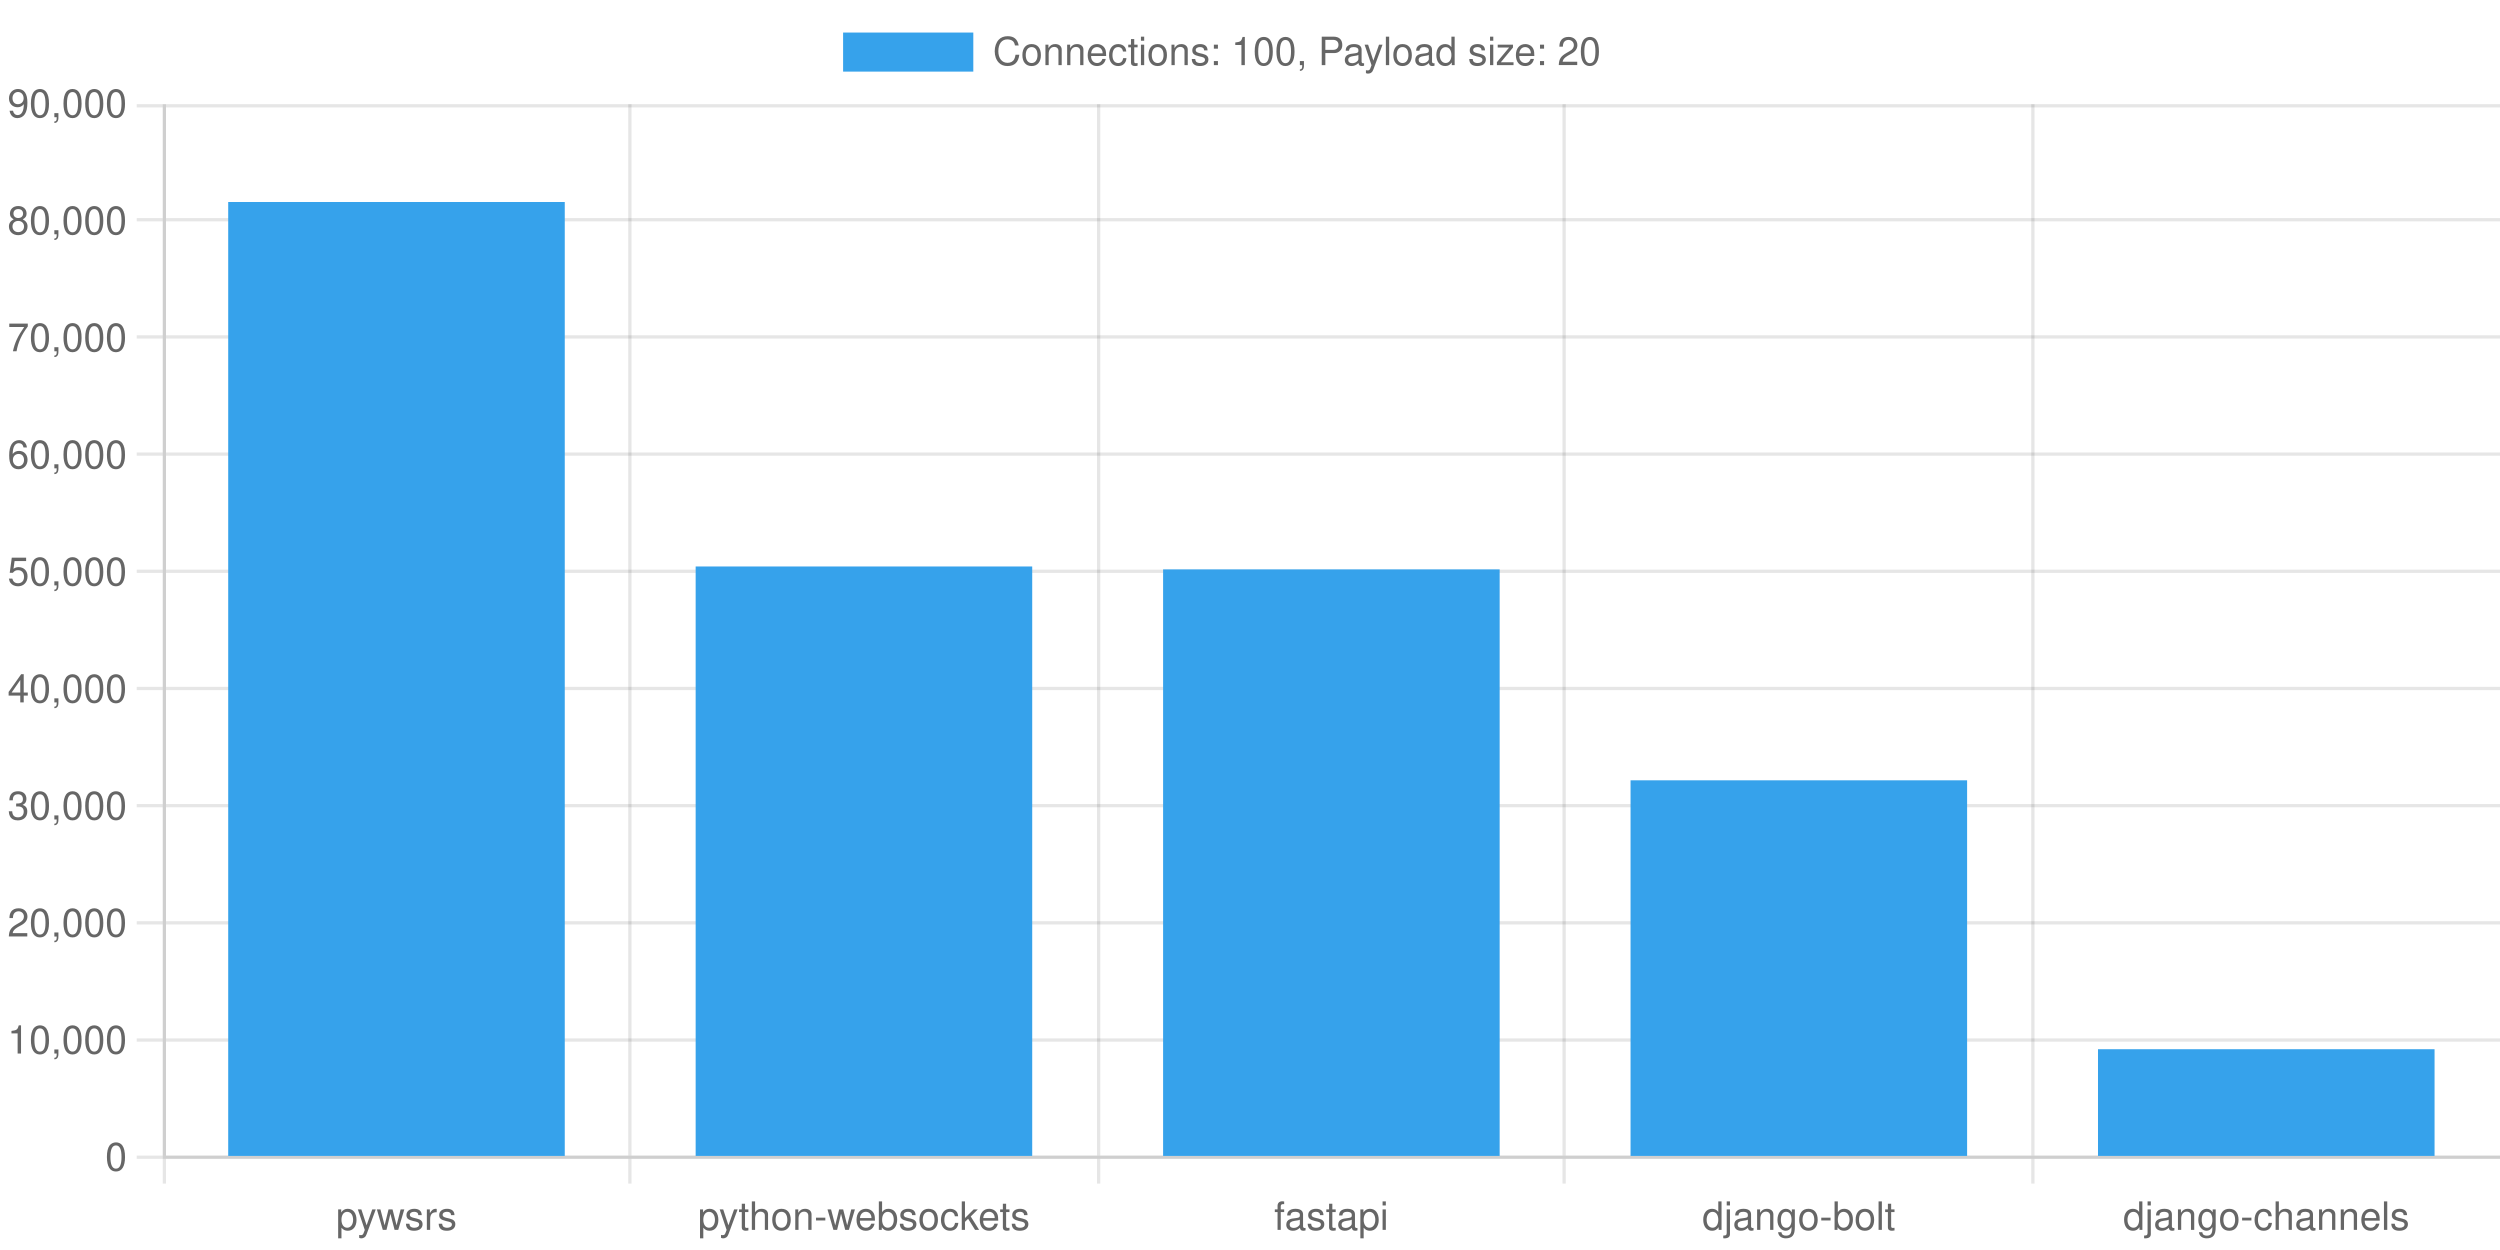
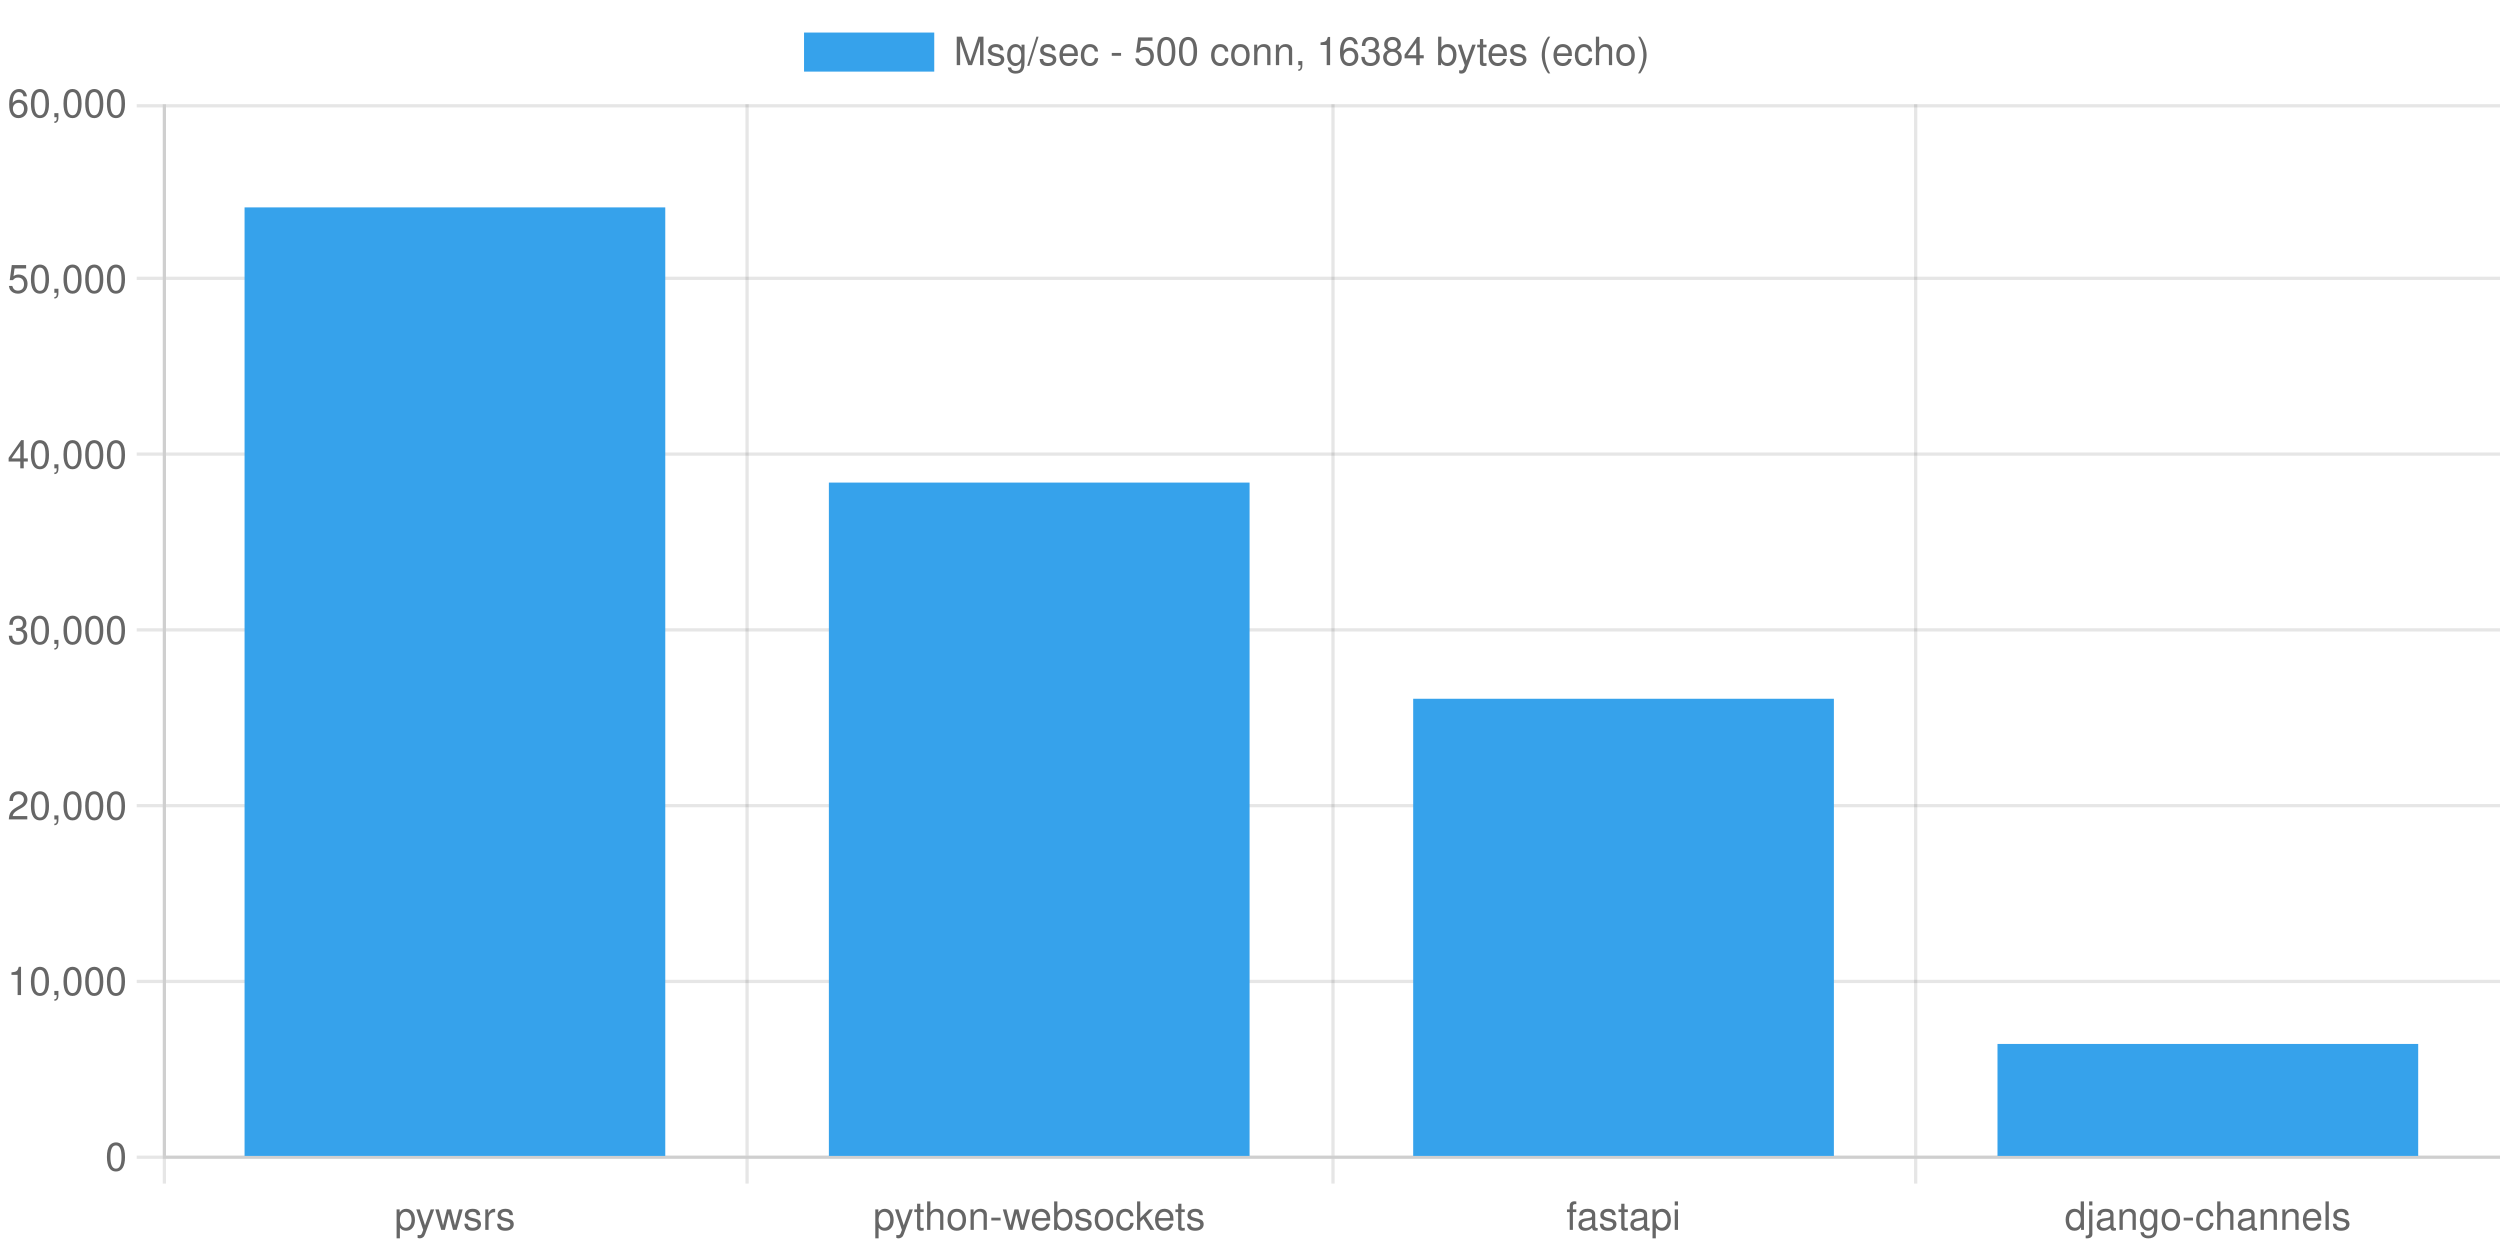
<svg xmlns="http://www.w3.org/2000/svg" version="1.1" width="768px" height="384px" viewBox="0 0 768 384">
  <defs>
    <clipPath id="clip-1" fill-rule="nonzero">
      <path d="M 0,0 L 0,32 768,32 768,0 Z" />
    </clipPath>
    <clipPath id="clip-2" fill-rule="nonzero">
      <path d="M 0,355.6 L 0,384 768,384 768,355.6 Z" />
    </clipPath>
    <clipPath id="clip-3" fill-rule="nonzero">
      <path d="M 0,0 L 0,384 50,384 50,0 Z" />
    </clipPath>
    <clipPath id="clip-4" fill-rule="nonzero">
      <path d="M 50,32 L 50,355.6 768,355.6 768,32 Z" />
    </clipPath>
  </defs>
  <g stroke="none" fill="transparent" fill-rule="nonzero" fill-opacity="1">
    <rect x="0" y="0" width="768" height="384" transform="matrix(1 0 0 1 0 0)" />
  </g>
  <g stroke="rgb(0,0,0)" stroke-width="1" stroke-linecap="butt" stroke-linejoin="miter" stroke-miterlimit="4" stroke-opacity="0.1" fill="none">
    <path d="M 50.5,32 L 50.5,355" />
  </g>
  <g stroke="rgb(0,0,0)" stroke-width="1" stroke-linecap="butt" stroke-linejoin="miter" stroke-miterlimit="4" stroke-opacity="0.1" fill="none">
    <path d="M 50.5,356 L 50.5,363.6" />
  </g>
  <g stroke="rgb(0,0,0)" stroke-width="1" stroke-linecap="butt" stroke-linejoin="miter" stroke-miterlimit="4" stroke-opacity="0.1" fill="none">
-     <path d="M 193.5,32 L 193.5,355" />
+     <path d="M 229.5,32 L 229.5,355" />
  </g>
  <g stroke="rgb(0,0,0)" stroke-width="1" stroke-linecap="butt" stroke-linejoin="miter" stroke-miterlimit="4" stroke-opacity="0.1" fill="none">
-     <path d="M 193.5,356 L 193.5,363.6" />
+     <path d="M 229.5,356 L 229.5,363.6" />
  </g>
  <g stroke="rgb(0,0,0)" stroke-width="1" stroke-linecap="butt" stroke-linejoin="miter" stroke-miterlimit="4" stroke-opacity="0.1" fill="none">
-     <path d="M 337.5,32 L 337.5,355" />
+     <path d="M 409.5,32 L 409.5,355" />
  </g>
  <g stroke="rgb(0,0,0)" stroke-width="1" stroke-linecap="butt" stroke-linejoin="miter" stroke-miterlimit="4" stroke-opacity="0.1" fill="none">
-     <path d="M 337.5,356 L 337.5,363.6" />
+     <path d="M 409.5,356 L 409.5,363.6" />
  </g>
  <g stroke="rgb(0,0,0)" stroke-width="1" stroke-linecap="butt" stroke-linejoin="miter" stroke-miterlimit="4" stroke-opacity="0.1" fill="none">
-     <path d="M 480.5,32 L 480.5,355" />
+     <path d="M 588.5,32 L 588.5,355" />
  </g>
  <g stroke="rgb(0,0,0)" stroke-width="1" stroke-linecap="butt" stroke-linejoin="miter" stroke-miterlimit="4" stroke-opacity="0.1" fill="none">
-     <path d="M 480.5,356 L 480.5,363.6" />
-   </g>
-   <g stroke="rgb(0,0,0)" stroke-width="1" stroke-linecap="butt" stroke-linejoin="miter" stroke-miterlimit="4" stroke-opacity="0.1" fill="none">
-     <path d="M 624.5,32 L 624.5,355" />
-   </g>
-   <g stroke="rgb(0,0,0)" stroke-width="1" stroke-linecap="butt" stroke-linejoin="miter" stroke-miterlimit="4" stroke-opacity="0.1" fill="none">
-     <path d="M 624.5,356 L 624.5,363.6" />
+     <path d="M 588.5,356 L 588.5,363.6" />
  </g>
  <g stroke="rgb(0,0,0)" stroke-width="1" stroke-linecap="butt" stroke-linejoin="miter" stroke-miterlimit="4" stroke-opacity="0.1" fill="none">
    <path d="M 768.5,32 L 768.5,355" />
  </g>
  <g stroke="rgb(0,0,0)" stroke-width="1" stroke-linecap="butt" stroke-linejoin="miter" stroke-miterlimit="4" stroke-opacity="0.1" fill="none">
    <path d="M 768.5,356 L 768.5,363.6" />
  </g>
  <g stroke="rgb(0,0,0)" stroke-width="1" stroke-linecap="butt" stroke-linejoin="miter" stroke-miterlimit="4" stroke-opacity="0.1" fill="none">
    <path d="M 51,355.5 L 768,355.5" />
  </g>
  <g stroke="rgb(0,0,0)" stroke-width="1" stroke-linecap="butt" stroke-linejoin="miter" stroke-miterlimit="4" stroke-opacity="0.1" fill="none">
    <path d="M 42,355.5 L 50,355.5" />
  </g>
  <g stroke="rgb(0,0,0)" stroke-width="1" stroke-linecap="butt" stroke-linejoin="miter" stroke-miterlimit="4" stroke-opacity="0.1" fill="none">
-     <path d="M 51,319.5 L 768,319.5" />
+     <path d="M 51,301.5 L 768,301.5" />
  </g>
  <g stroke="rgb(0,0,0)" stroke-width="1" stroke-linecap="butt" stroke-linejoin="miter" stroke-miterlimit="4" stroke-opacity="0.1" fill="none">
-     <path d="M 42,319.5 L 50,319.5" />
-   </g>
-   <g stroke="rgb(0,0,0)" stroke-width="1" stroke-linecap="butt" stroke-linejoin="miter" stroke-miterlimit="4" stroke-opacity="0.1" fill="none">
-     <path d="M 51,283.5 L 768,283.5" />
-   </g>
-   <g stroke="rgb(0,0,0)" stroke-width="1" stroke-linecap="butt" stroke-linejoin="miter" stroke-miterlimit="4" stroke-opacity="0.1" fill="none">
-     <path d="M 42,283.5 L 50,283.5" />
+     <path d="M 42,301.5 L 50,301.5" />
  </g>
  <g stroke="rgb(0,0,0)" stroke-width="1" stroke-linecap="butt" stroke-linejoin="miter" stroke-miterlimit="4" stroke-opacity="0.1" fill="none">
    <path d="M 51,247.5 L 768,247.5" />
  </g>
  <g stroke="rgb(0,0,0)" stroke-width="1" stroke-linecap="butt" stroke-linejoin="miter" stroke-miterlimit="4" stroke-opacity="0.1" fill="none">
    <path d="M 42,247.5 L 50,247.5" />
  </g>
  <g stroke="rgb(0,0,0)" stroke-width="1" stroke-linecap="butt" stroke-linejoin="miter" stroke-miterlimit="4" stroke-opacity="0.1" fill="none">
-     <path d="M 51,211.5 L 768,211.5" />
+     <path d="M 51,193.5 L 768,193.5" />
  </g>
  <g stroke="rgb(0,0,0)" stroke-width="1" stroke-linecap="butt" stroke-linejoin="miter" stroke-miterlimit="4" stroke-opacity="0.1" fill="none">
-     <path d="M 42,211.5 L 50,211.5" />
-   </g>
-   <g stroke="rgb(0,0,0)" stroke-width="1" stroke-linecap="butt" stroke-linejoin="miter" stroke-miterlimit="4" stroke-opacity="0.1" fill="none">
-     <path d="M 51,175.5 L 768,175.5" />
-   </g>
-   <g stroke="rgb(0,0,0)" stroke-width="1" stroke-linecap="butt" stroke-linejoin="miter" stroke-miterlimit="4" stroke-opacity="0.1" fill="none">
-     <path d="M 42,175.5 L 50,175.5" />
+     <path d="M 42,193.5 L 50,193.5" />
  </g>
  <g stroke="rgb(0,0,0)" stroke-width="1" stroke-linecap="butt" stroke-linejoin="miter" stroke-miterlimit="4" stroke-opacity="0.1" fill="none">
    <path d="M 51,139.5 L 768,139.5" />
  </g>
  <g stroke="rgb(0,0,0)" stroke-width="1" stroke-linecap="butt" stroke-linejoin="miter" stroke-miterlimit="4" stroke-opacity="0.1" fill="none">
    <path d="M 42,139.5 L 50,139.5" />
  </g>
  <g stroke="rgb(0,0,0)" stroke-width="1" stroke-linecap="butt" stroke-linejoin="miter" stroke-miterlimit="4" stroke-opacity="0.1" fill="none">
-     <path d="M 51,103.5 L 768,103.5" />
+     <path d="M 51,85.5 L 768,85.5" />
  </g>
  <g stroke="rgb(0,0,0)" stroke-width="1" stroke-linecap="butt" stroke-linejoin="miter" stroke-miterlimit="4" stroke-opacity="0.1" fill="none">
-     <path d="M 42,103.5 L 50,103.5" />
-   </g>
-   <g stroke="rgb(0,0,0)" stroke-width="1" stroke-linecap="butt" stroke-linejoin="miter" stroke-miterlimit="4" stroke-opacity="0.1" fill="none">
-     <path d="M 51,67.5 L 768,67.5" />
-   </g>
-   <g stroke="rgb(0,0,0)" stroke-width="1" stroke-linecap="butt" stroke-linejoin="miter" stroke-miterlimit="4" stroke-opacity="0.1" fill="none">
-     <path d="M 42,67.5 L 50,67.5" />
+     <path d="M 42,85.5 L 50,85.5" />
  </g>
  <g stroke="rgb(0,0,0)" stroke-width="1" stroke-linecap="butt" stroke-linejoin="miter" stroke-miterlimit="4" stroke-opacity="0.1" fill="none">
    <path d="M 51,32.5 L 768,32.5" />
  </g>
  <g stroke="rgb(0,0,0)" stroke-width="1" stroke-linecap="butt" stroke-linejoin="miter" stroke-miterlimit="4" stroke-opacity="0.1" fill="none">
    <path d="M 42,32.5 L 50,32.5" />
  </g>
  <g stroke="none" fill="rgb(54,162,235)" fill-rule="nonzero" fill-opacity="1" clip-path="url(#clip-1)">
-     <path d="M 259,10 L 259,22 299,22 299,10 Z" />
+     <path d="M 247,10 L 247,22 287,22 287,10 Z" />
  </g>
  <g stroke="none" fill="#666" fill-rule="nonzero" fill-opacity="1" clip-path="url(#clip-1)">
    <text style="font:normal 12px 'Helvetica Neue', 'Helvetica', 'Arial', sans-serif;" text-anchor="start" dominant-baseline="middle" transform="matrix(1 0 0 1 0 0)">
-       <tspan x="305" y="16">Connections: 100, Payload size: 20</tspan>
+       <tspan x="293" y="16">Msg/sec - 500 conn, 16384 bytes (echo)</tspan>
    </text>
  </g>
  <g stroke="rgb(0,0,0)" stroke-width="1" stroke-linecap="butt" stroke-linejoin="miter" stroke-miterlimit="4" stroke-opacity="0.1" fill="none">
    <path d="M 50,355.5 L 769,355.5" />
  </g>
  <g stroke="none" fill="#666" fill-rule="nonzero" fill-opacity="1" clip-path="url(#clip-2)">
-     <text style="font:normal 12px 'Helvetica Neue', 'Helvetica', 'Arial', sans-serif;" text-anchor="middle" dominant-baseline="middle" transform="matrix(1 0 0 1 121.8 366.6)">
+     <text style="font:normal 12px 'Helvetica Neue', 'Helvetica', 'Arial', sans-serif;" text-anchor="middle" dominant-baseline="middle" transform="matrix(1 0 0 1 139.75 366.6)">
      <tspan x="0" y="7.2">pywsrs</tspan>
    </text>
  </g>
  <g stroke="none" fill="#666" fill-rule="nonzero" fill-opacity="1" clip-path="url(#clip-2)">
-     <text style="font:normal 12px 'Helvetica Neue', 'Helvetica', 'Arial', sans-serif;" text-anchor="middle" dominant-baseline="middle" transform="matrix(1 0 0 1 265.4 366.6)">
+     <text style="font:normal 12px 'Helvetica Neue', 'Helvetica', 'Arial', sans-serif;" text-anchor="middle" dominant-baseline="middle" transform="matrix(1 0 0 1 319.25 366.6)">
      <tspan x="0" y="7.2">python-websockets</tspan>
    </text>
  </g>
  <g stroke="none" fill="#666" fill-rule="nonzero" fill-opacity="1" clip-path="url(#clip-2)">
-     <text style="font:normal 12px 'Helvetica Neue', 'Helvetica', 'Arial', sans-serif;" text-anchor="middle" dominant-baseline="middle" transform="matrix(1 0 0 1 409 366.6)">
+     <text style="font:normal 12px 'Helvetica Neue', 'Helvetica', 'Arial', sans-serif;" text-anchor="middle" dominant-baseline="middle" transform="matrix(1 0 0 1 498.75 366.6)">
      <tspan x="0" y="7.2">fastapi</tspan>
    </text>
  </g>
  <g stroke="none" fill="#666" fill-rule="nonzero" fill-opacity="1" clip-path="url(#clip-2)">
-     <text style="font:normal 12px 'Helvetica Neue', 'Helvetica', 'Arial', sans-serif;" text-anchor="middle" dominant-baseline="middle" transform="matrix(1 0 0 1 552.6 366.6)">
-       <tspan x="0" y="7.2">django-bolt</tspan>
-     </text>
-   </g>
-   <g stroke="none" fill="#666" fill-rule="nonzero" fill-opacity="1" clip-path="url(#clip-2)">
-     <text style="font:normal 12px 'Helvetica Neue', 'Helvetica', 'Arial', sans-serif;" text-anchor="middle" dominant-baseline="middle" transform="matrix(1 0 0 1 696.2 366.6)">
+     <text style="font:normal 12px 'Helvetica Neue', 'Helvetica', 'Arial', sans-serif;" text-anchor="middle" dominant-baseline="middle" transform="matrix(1 0 0 1 678.25 366.6)">
      <tspan x="0" y="7.2">django-channels</tspan>
    </text>
  </g>
  <g stroke="rgb(0,0,0)" stroke-width="1" stroke-linecap="butt" stroke-linejoin="miter" stroke-miterlimit="4" stroke-opacity="0.1" fill="none">
    <path d="M 50.5,32 L 50.5,356" />
  </g>
  <g stroke="none" fill="#666" fill-rule="nonzero" fill-opacity="1" clip-path="url(#clip-3)">
    <text style="font:normal 12px 'Helvetica Neue', 'Helvetica', 'Arial', sans-serif;" text-anchor="end" dominant-baseline="middle" transform="matrix(1 0 0 1 39 355.6)">
      <tspan x="0" y="0">0</tspan>
    </text>
  </g>
  <g stroke="none" fill="#666" fill-rule="nonzero" fill-opacity="1" clip-path="url(#clip-3)">
-     <text style="font:normal 12px 'Helvetica Neue', 'Helvetica', 'Arial', sans-serif;" text-anchor="end" dominant-baseline="middle" transform="matrix(1 0 0 1 39 319.6444)">
+     <text style="font:normal 12px 'Helvetica Neue', 'Helvetica', 'Arial', sans-serif;" text-anchor="end" dominant-baseline="middle" transform="matrix(1 0 0 1 39 301.6667)">
      <tspan x="0" y="0">10,000</tspan>
    </text>
  </g>
  <g stroke="none" fill="#666" fill-rule="nonzero" fill-opacity="1" clip-path="url(#clip-3)">
-     <text style="font:normal 12px 'Helvetica Neue', 'Helvetica', 'Arial', sans-serif;" text-anchor="end" dominant-baseline="middle" transform="matrix(1 0 0 1 39 283.6889)">
+     <text style="font:normal 12px 'Helvetica Neue', 'Helvetica', 'Arial', sans-serif;" text-anchor="end" dominant-baseline="middle" transform="matrix(1 0 0 1 39 247.7333)">
      <tspan x="0" y="0">20,000</tspan>
    </text>
  </g>
  <g stroke="none" fill="#666" fill-rule="nonzero" fill-opacity="1" clip-path="url(#clip-3)">
-     <text style="font:normal 12px 'Helvetica Neue', 'Helvetica', 'Arial', sans-serif;" text-anchor="end" dominant-baseline="middle" transform="matrix(1 0 0 1 39 247.7333)">
+     <text style="font:normal 12px 'Helvetica Neue', 'Helvetica', 'Arial', sans-serif;" text-anchor="end" dominant-baseline="middle" transform="matrix(1 0 0 1 39 193.8)">
      <tspan x="0" y="0">30,000</tspan>
    </text>
  </g>
  <g stroke="none" fill="#666" fill-rule="nonzero" fill-opacity="1" clip-path="url(#clip-3)">
-     <text style="font:normal 12px 'Helvetica Neue', 'Helvetica', 'Arial', sans-serif;" text-anchor="end" dominant-baseline="middle" transform="matrix(1 0 0 1 39 211.7778)">
+     <text style="font:normal 12px 'Helvetica Neue', 'Helvetica', 'Arial', sans-serif;" text-anchor="end" dominant-baseline="middle" transform="matrix(1 0 0 1 39 139.8667)">
      <tspan x="0" y="0">40,000</tspan>
    </text>
  </g>
  <g stroke="none" fill="#666" fill-rule="nonzero" fill-opacity="1" clip-path="url(#clip-3)">
-     <text style="font:normal 12px 'Helvetica Neue', 'Helvetica', 'Arial', sans-serif;" text-anchor="end" dominant-baseline="middle" transform="matrix(1 0 0 1 39 175.8222)">
+     <text style="font:normal 12px 'Helvetica Neue', 'Helvetica', 'Arial', sans-serif;" text-anchor="end" dominant-baseline="middle" transform="matrix(1 0 0 1 39 85.93333)">
      <tspan x="0" y="0">50,000</tspan>
    </text>
  </g>
  <g stroke="none" fill="#666" fill-rule="nonzero" fill-opacity="1" clip-path="url(#clip-3)">
-     <text style="font:normal 12px 'Helvetica Neue', 'Helvetica', 'Arial', sans-serif;" text-anchor="end" dominant-baseline="middle" transform="matrix(1 0 0 1 39 139.8667)">
+     <text style="font:normal 12px 'Helvetica Neue', 'Helvetica', 'Arial', sans-serif;" text-anchor="end" dominant-baseline="middle" transform="matrix(1 0 0 1 39 32)">
      <tspan x="0" y="0">60,000</tspan>
    </text>
  </g>
-   <g stroke="none" fill="#666" fill-rule="nonzero" fill-opacity="1" clip-path="url(#clip-3)">
-     <text style="font:normal 12px 'Helvetica Neue', 'Helvetica', 'Arial', sans-serif;" text-anchor="end" dominant-baseline="middle" transform="matrix(1 0 0 1 39 103.9111)">
-       <tspan x="0" y="0">70,000</tspan>
-     </text>
-   </g>
-   <g stroke="none" fill="#666" fill-rule="nonzero" fill-opacity="1" clip-path="url(#clip-3)">
-     <text style="font:normal 12px 'Helvetica Neue', 'Helvetica', 'Arial', sans-serif;" text-anchor="end" dominant-baseline="middle" transform="matrix(1 0 0 1 39 67.95556)">
-       <tspan x="0" y="0">80,000</tspan>
-     </text>
-   </g>
-   <g stroke="none" fill="#666" fill-rule="nonzero" fill-opacity="1" clip-path="url(#clip-3)">
-     <text style="font:normal 12px 'Helvetica Neue', 'Helvetica', 'Arial', sans-serif;" text-anchor="end" dominant-baseline="middle" transform="matrix(1 0 0 1 39 32)">
-       <tspan x="0" y="0">90,000</tspan>
-     </text>
+   <g stroke="none" fill="rgb(54,162,235)" fill-rule="nonzero" fill-opacity="1" clip-path="url(#clip-4)">
+     <path d="M 75.13,63.712 L 75.13,355.1 204.37,355.1 204.37,63.712 Z" />
  </g>
  <g stroke="none" fill="rgb(54,162,235)" fill-rule="nonzero" fill-opacity="1" clip-path="url(#clip-4)">
-     <path d="M 70.104,62.055 L 70.104,355.1 173.496,355.1 173.496,62.055 Z" />
+     <path d="M 254.63,148.25 L 254.63,355.1 383.87,355.1 383.87,148.25 Z" />
  </g>
  <g stroke="none" fill="rgb(54,162,235)" fill-rule="nonzero" fill-opacity="1" clip-path="url(#clip-4)">
-     <path d="M 213.704,174.023 L 213.704,355.1 317.096,355.1 317.096,174.023 Z" />
+     <path d="M 434.13,214.661 L 434.13,355.1 563.37,355.1 563.37,214.661 Z" />
  </g>
  <g stroke="none" fill="rgb(54,162,235)" fill-rule="nonzero" fill-opacity="1" clip-path="url(#clip-4)">
-     <path d="M 357.304,174.916 L 357.304,355.1 460.696,355.1 460.696,174.916 Z" />
-   </g>
-   <g stroke="none" fill="rgb(54,162,235)" fill-rule="nonzero" fill-opacity="1" clip-path="url(#clip-4)">
-     <path d="M 500.904,239.712 L 500.904,355.1 604.296,355.1 604.296,239.712 Z" />
-   </g>
-   <g stroke="none" fill="rgb(54,162,235)" fill-rule="nonzero" fill-opacity="1" clip-path="url(#clip-4)">
-     <path d="M 644.504,322.32 L 644.504,355.1 747.896,355.1 747.896,322.32 Z" />
+     <path d="M 613.63,320.7 L 613.63,355.1 742.87,355.1 742.87,320.7 Z" />
  </g>
</svg>
